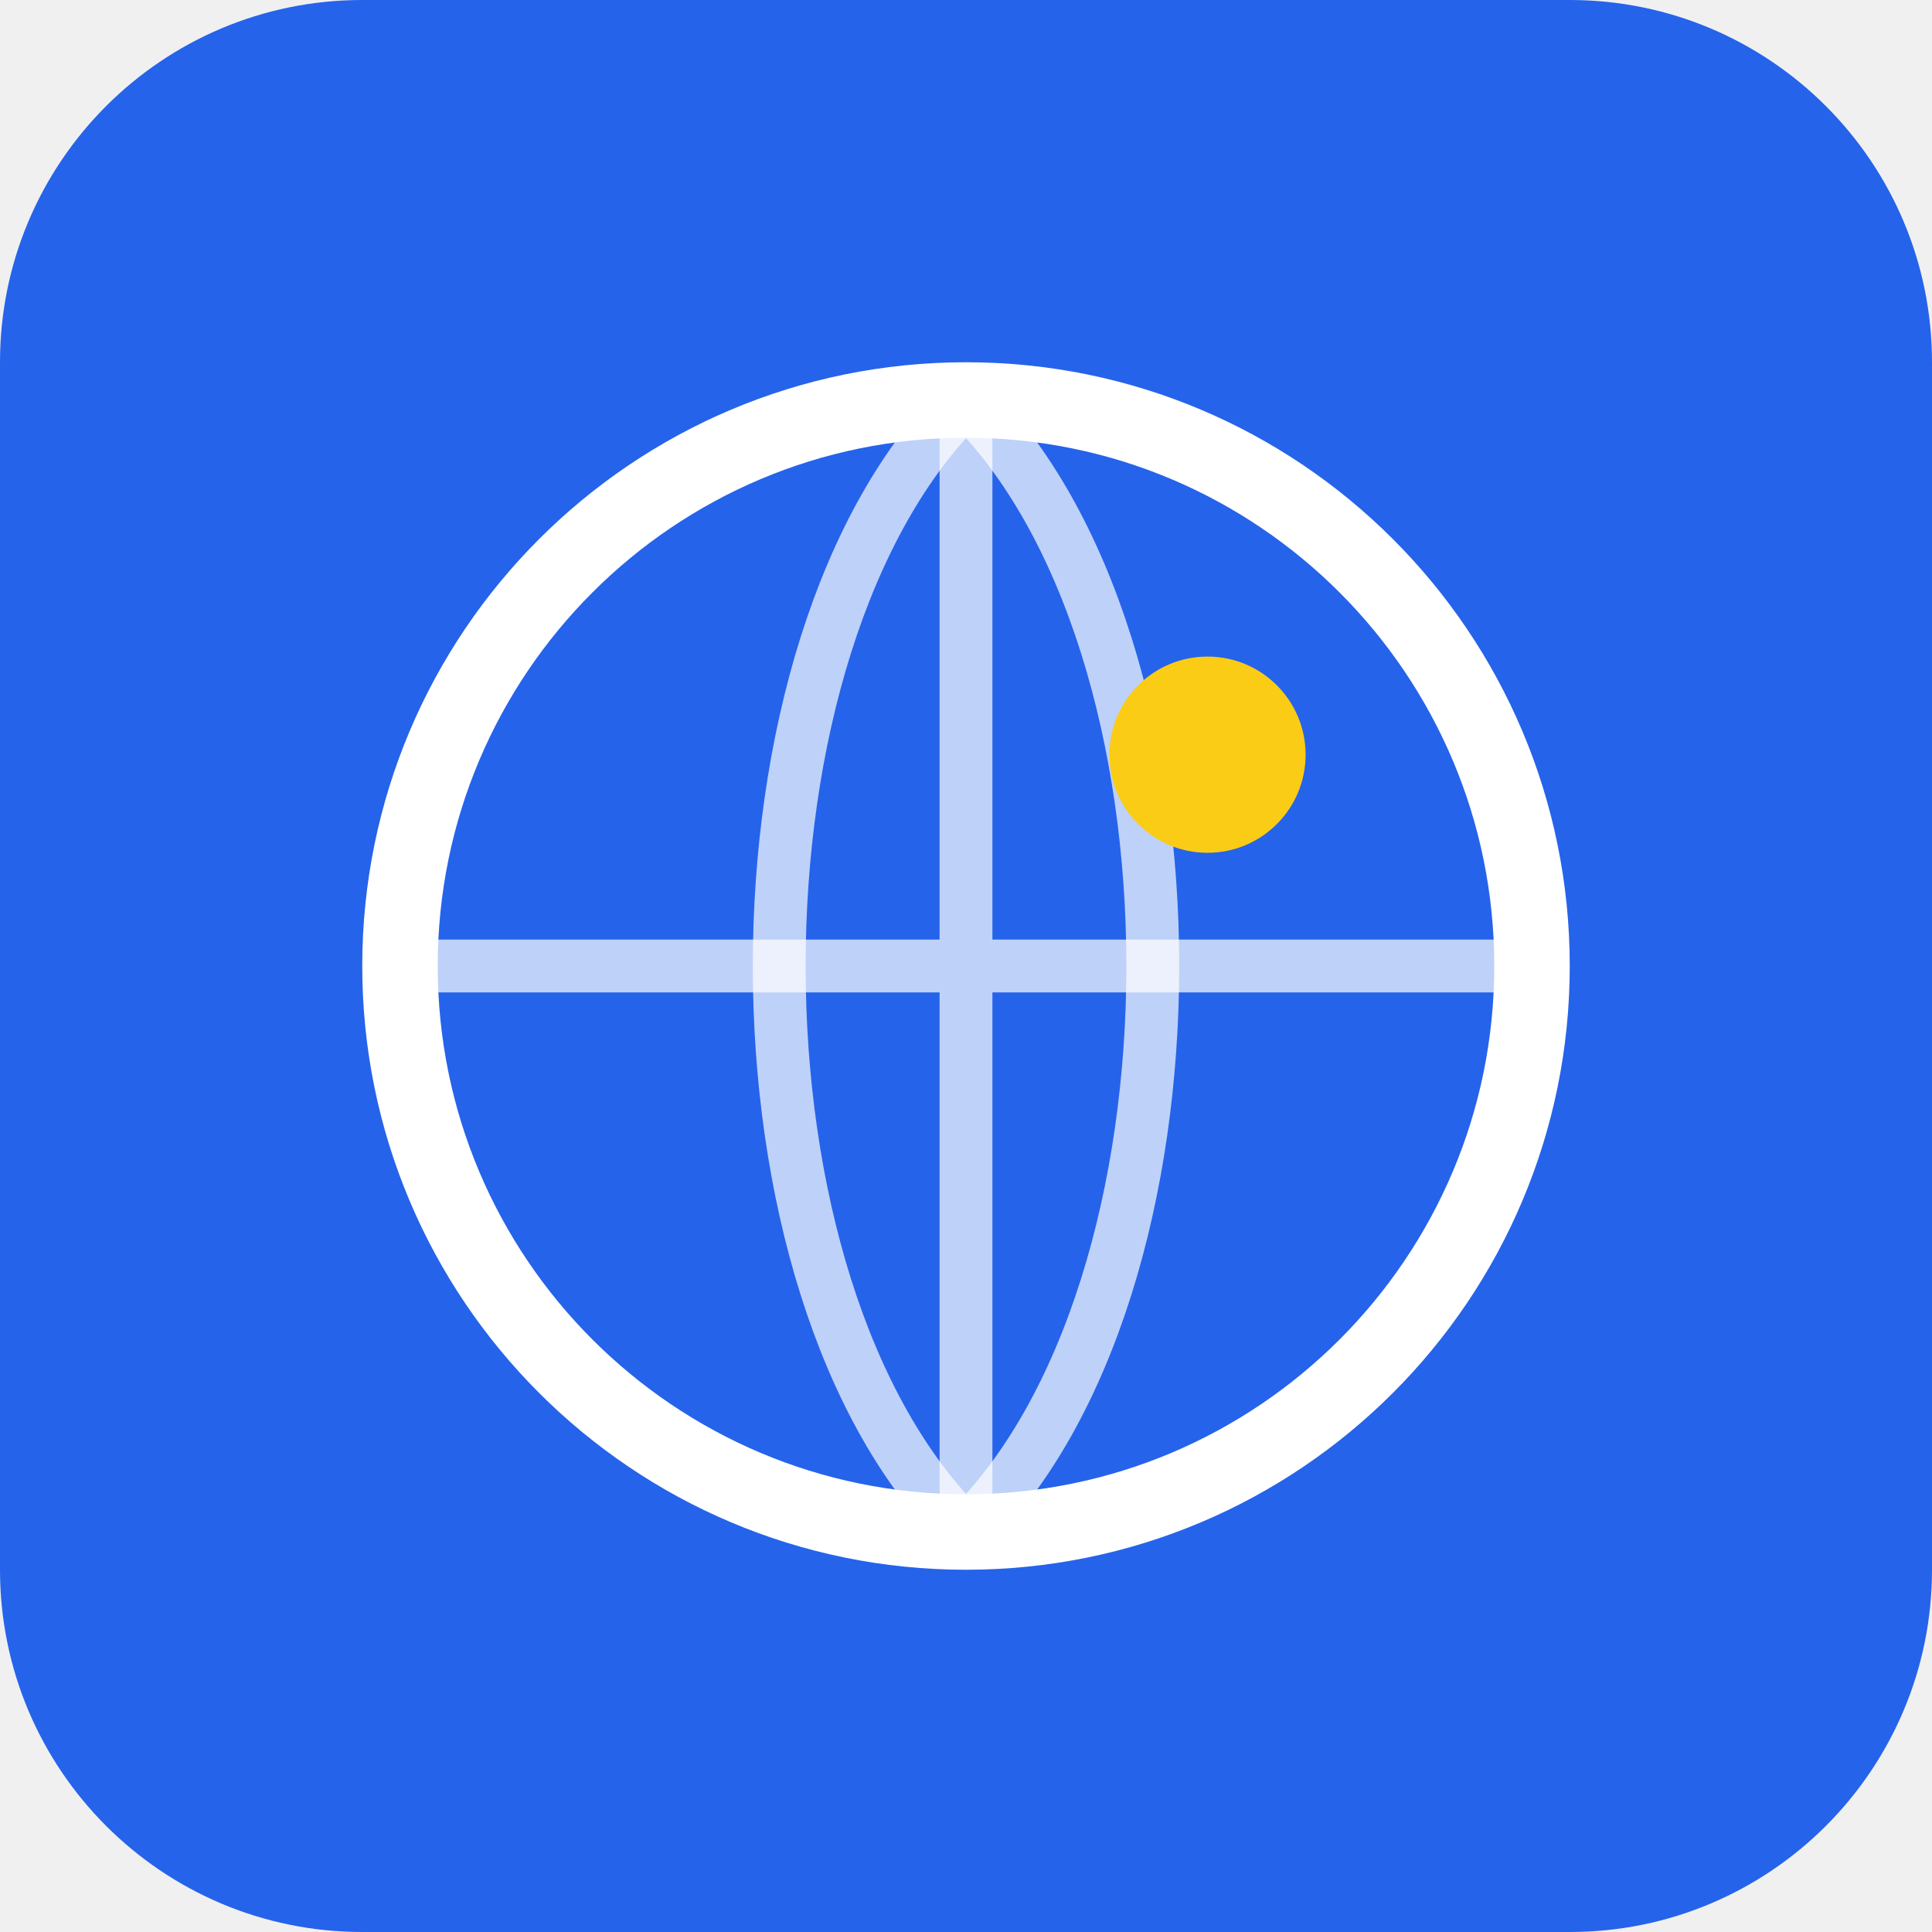
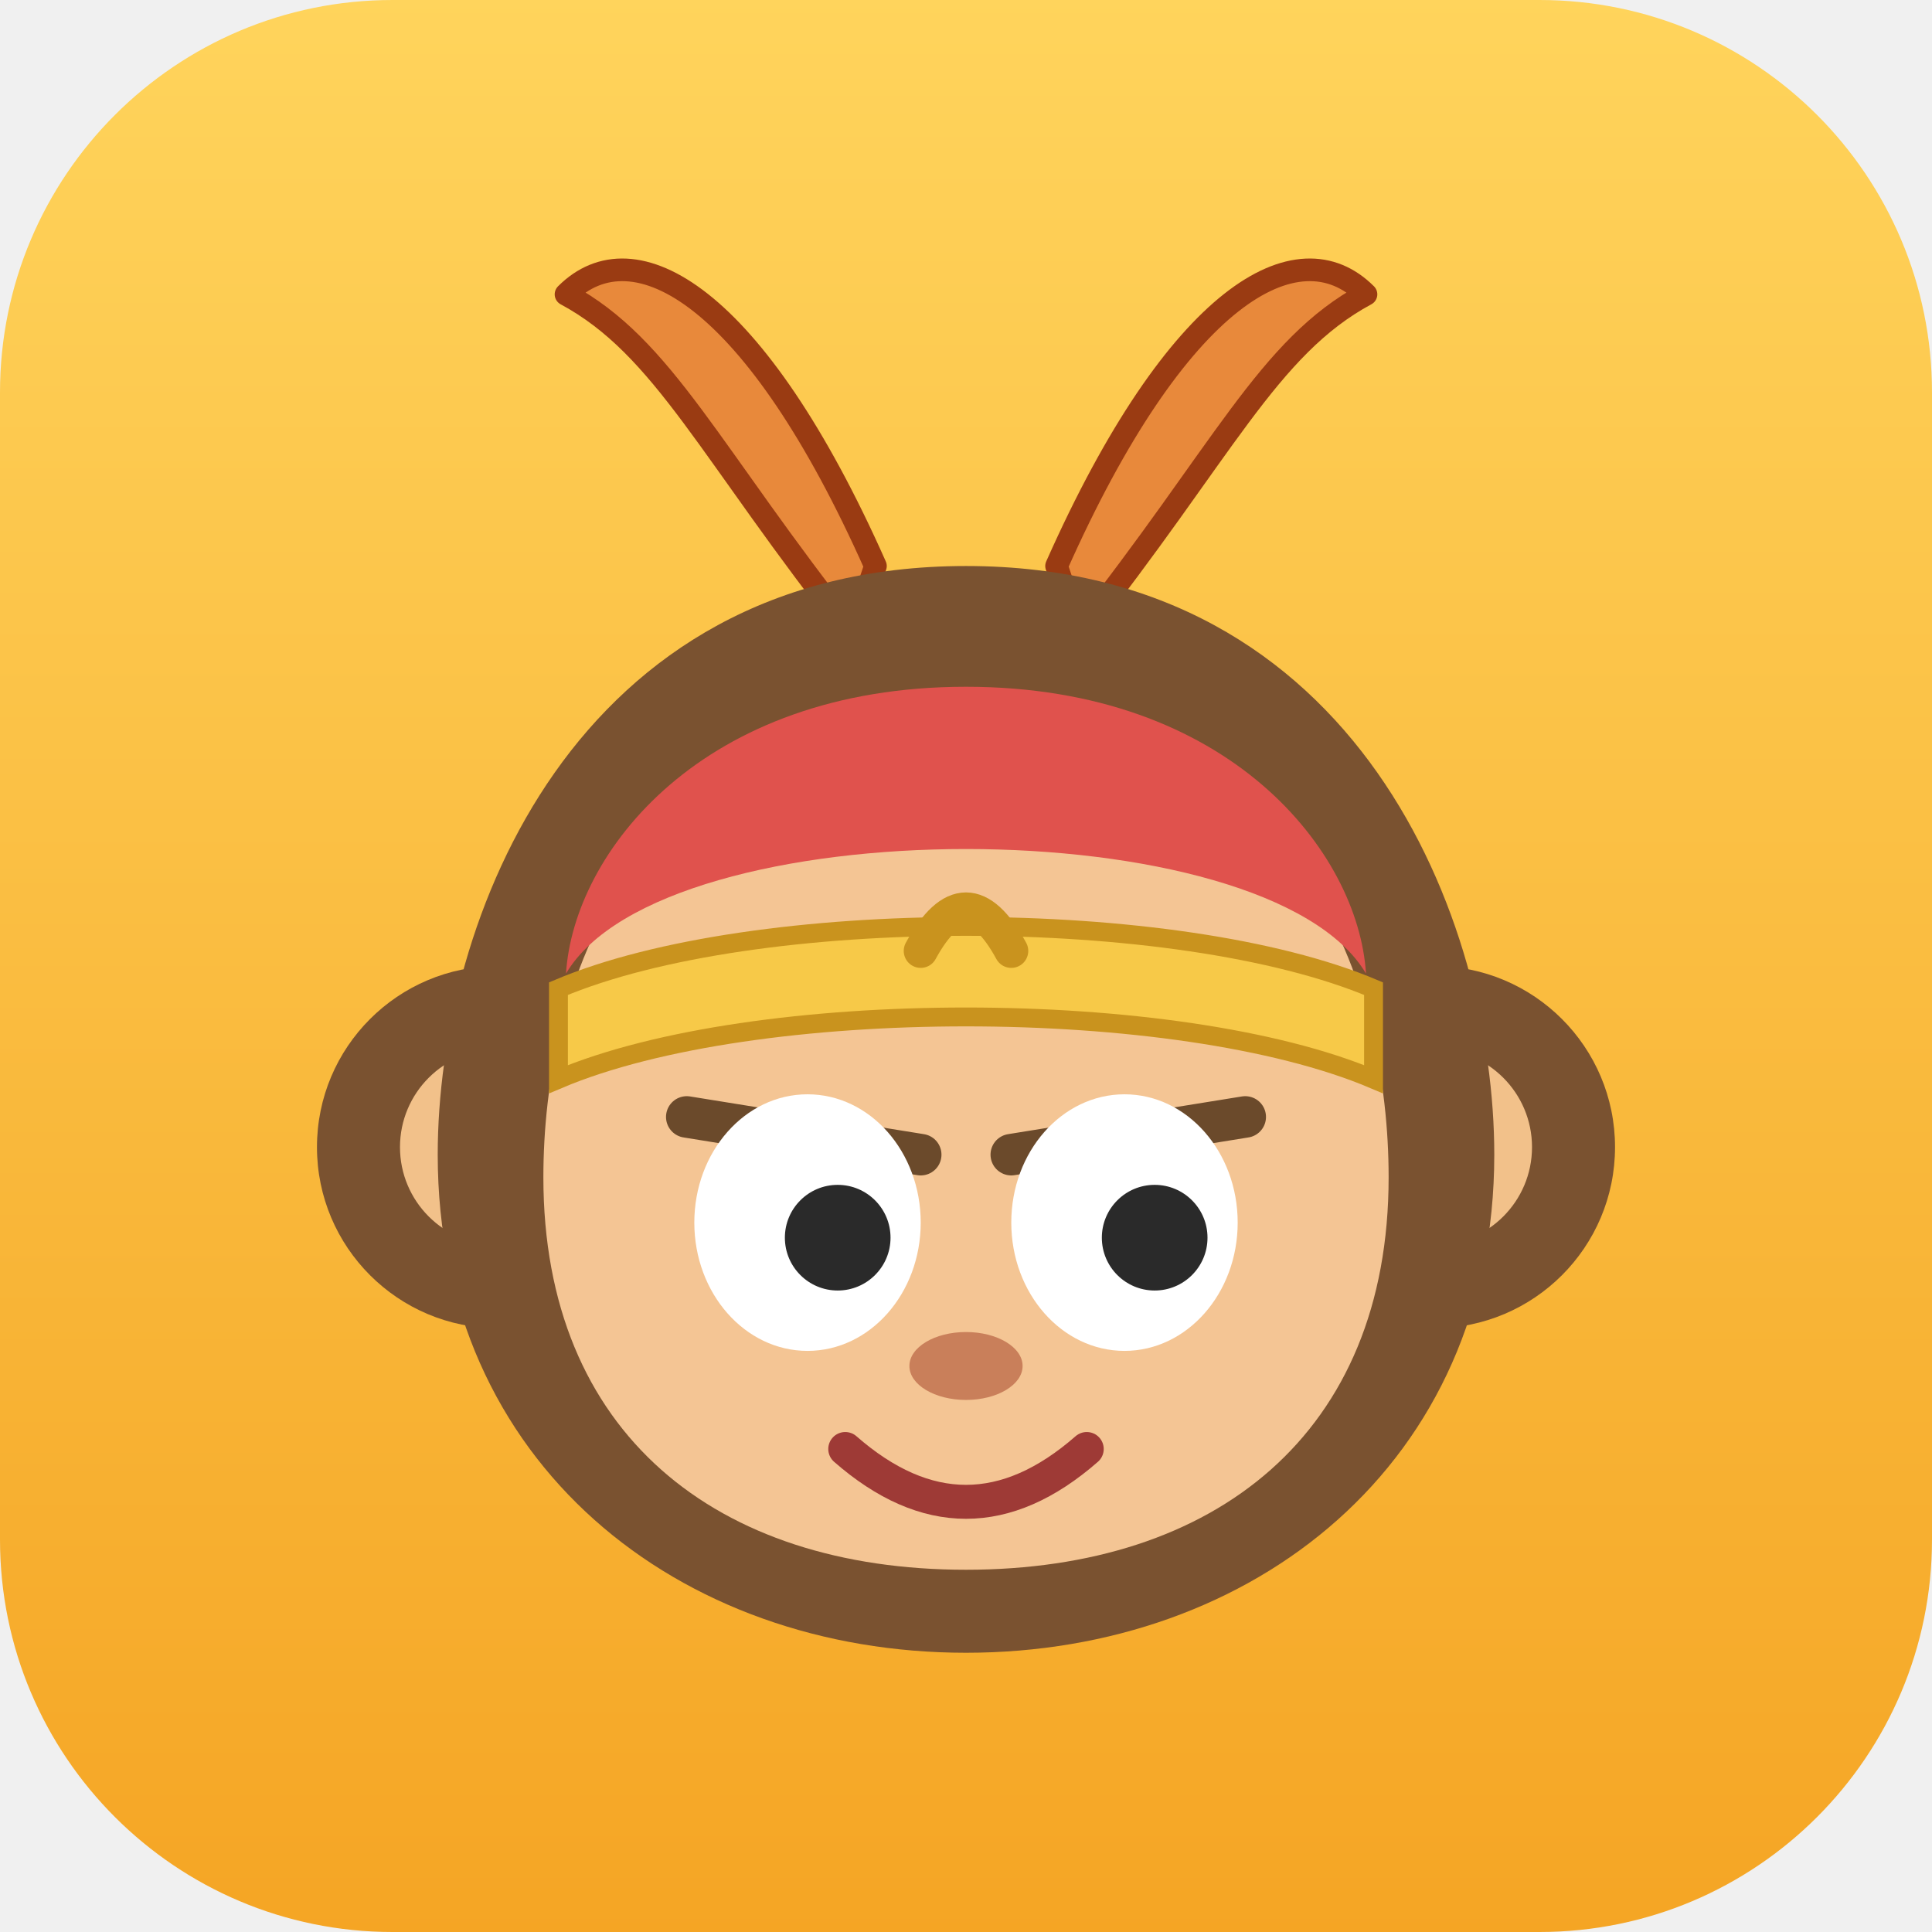
- <svg xmlns="http://www.w3.org/2000/svg" viewBox="0 0 512 512" width="512" height="512">
-   <rect width="512" height="512" rx="96" fill="#2563eb" />
-   <circle cx="256" cy="256" r="150" fill="none" stroke="#ffffff" stroke-width="20" />
-   <path d="M106 256 H406 M256 106 V406" stroke="#ffffff" stroke-width="14" opacity="0.7" />
-   <path d="M256 106 C190 170 190 342 256 406 C322 342 322 170 256 106 Z" fill="none" stroke="#ffffff" stroke-width="14" opacity="0.7" />
-   <circle cx="320" cy="200" r="26" fill="#facc15" />
+ <svg xmlns="http://www.w3.org/2000/svg" viewBox="0 0 512 512" role="img" aria-label="美猴王">
+   <defs>
+     <linearGradient id="bg" x1="0" y1="0" x2="0" y2="1">
+       <stop offset="0" stop-color="#FFD45C" />
+       <stop offset="1" stop-color="#F5A524" />
+     </linearGradient>
+   </defs>
+   <rect width="512" height="512" rx="104" fill="url(#bg)" />
+   <g stroke="#9A3B12" stroke-width="6" stroke-linejoin="round">
+     <path d="M232 150 C 200 78, 168 60, 150 78 C 176 92, 188 120, 226 168 Z" fill="#E8893B" />
+     <path d="M280 150 C 312 78, 344 60, 362 78 C 336 92, 324 120, 286 168 Z" fill="#E8893B" />
+   </g>
+   <circle cx="132" cy="304" r="48" fill="#7A5230" />
+   <circle cx="132" cy="304" r="26" fill="#F2C18A" />
+   <circle cx="380" cy="304" r="48" fill="#7A5230" />
+   <circle cx="380" cy="304" r="26" fill="#F2C18A" />
+   <path d="M256 150 C 360 150, 396 244, 396 306 C 396 388, 332 438, 256 438 C 180 438, 116 388, 116 306 C 116 244, 152 150, 256 150 Z" fill="#7A5230" />
+   <path d="M256 190 C 346 190, 368 262, 368 312 C 368 380, 322 416, 256 416 C 190 416, 144 380, 144 312 C 144 262, 166 190, 256 190 Z" fill="#F4C594" />
+   <path d="M150 258 C 176 214, 336 214, 362 258 C 360 226, 326 182, 256 182 C 186 182, 152 226, 150 258 Z" fill="#E0524D" />
+   <path d="M148 262 C 200 240, 312 240, 364 262 L 364 286 C 312 264, 200 264, 148 286 Z" fill="#F7C948" stroke="#C9931E" stroke-width="5" />
+   <path d="M244 252 q12 -22 24 0" fill="none" stroke="#C9931E" stroke-width="9" stroke-linecap="round" />
+   <path d="M182 296 L 244 306" stroke="#6B4A2B" stroke-width="11" stroke-linecap="round" />
+   <path d="M330 296 L 268 306" stroke="#6B4A2B" stroke-width="11" stroke-linecap="round" />
+   <ellipse cx="214" cy="324" rx="30" ry="34" fill="#FFFFFF" />
+   <ellipse cx="298" cy="324" rx="30" ry="34" fill="#FFFFFF" />
+   <circle cx="222" cy="328" r="14" fill="#2A2A2A" />
+   <circle cx="306" cy="328" r="14" fill="#2A2A2A" />
+   <ellipse cx="256" cy="362" rx="15" ry="9" fill="#C97F5A" />
+   <path d="M224 384 q32 28 64 0" fill="none" stroke="#9E3A36" stroke-width="9" stroke-linecap="round" />
</svg>
